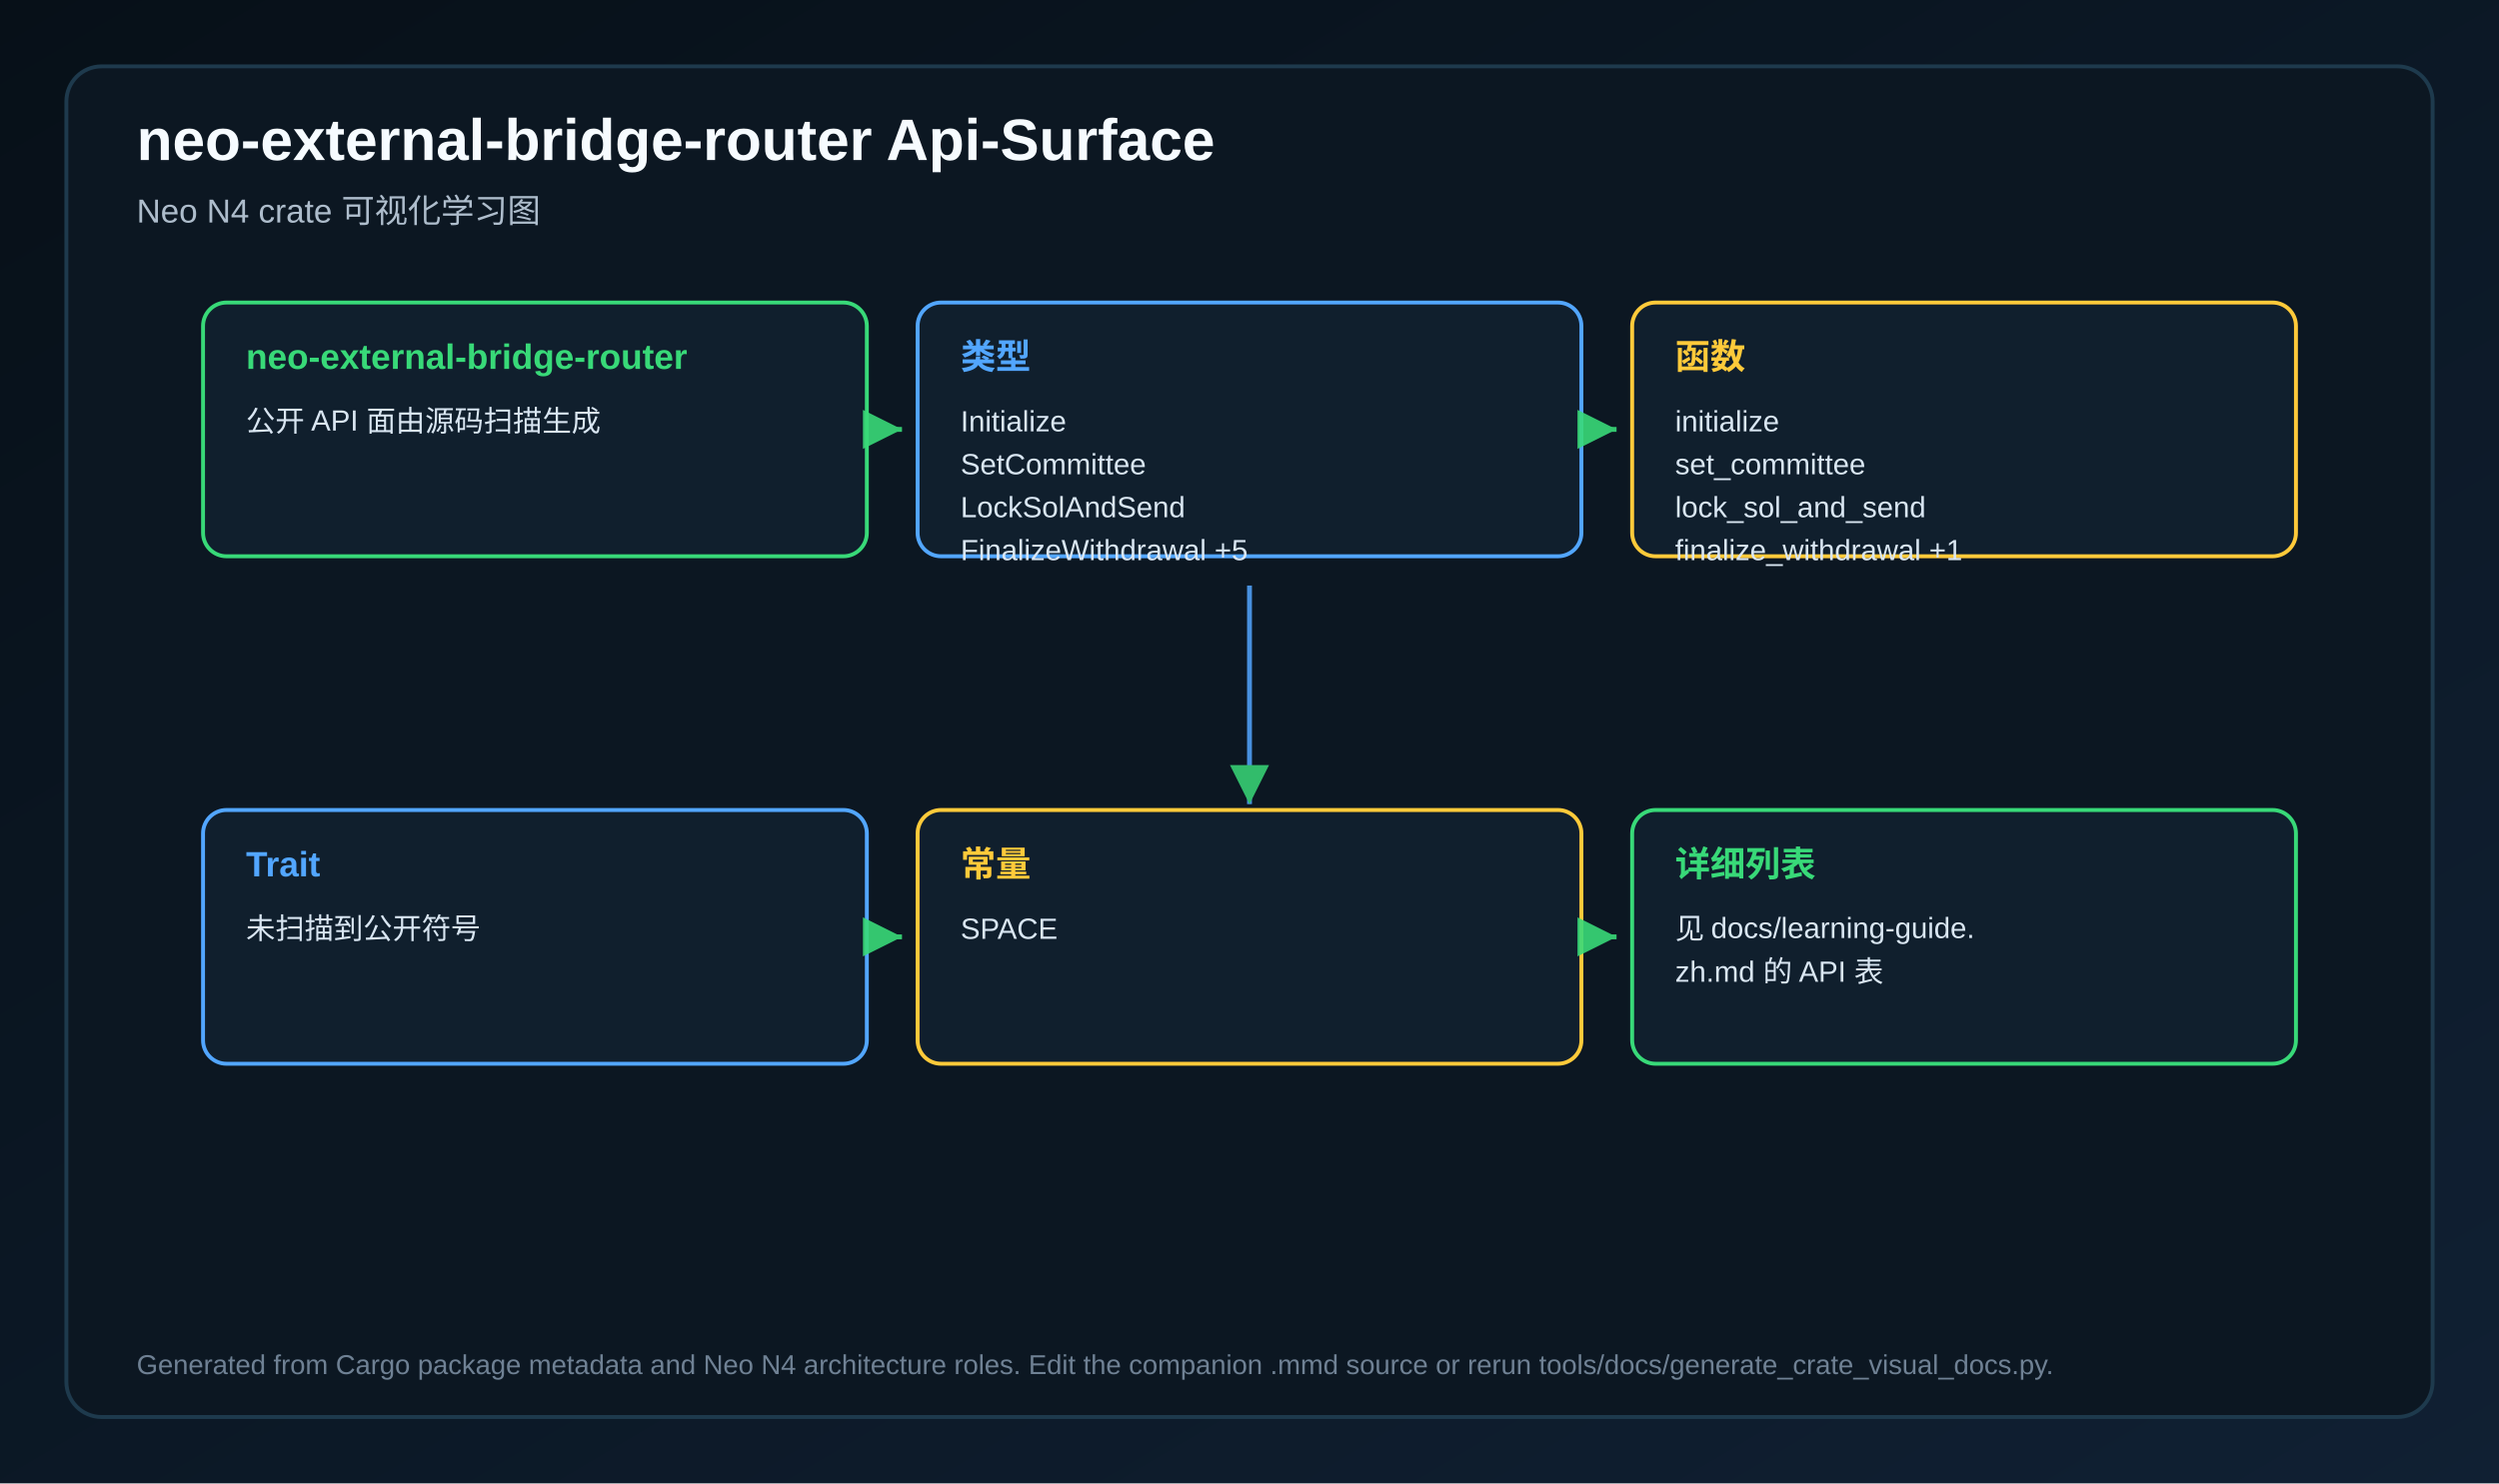
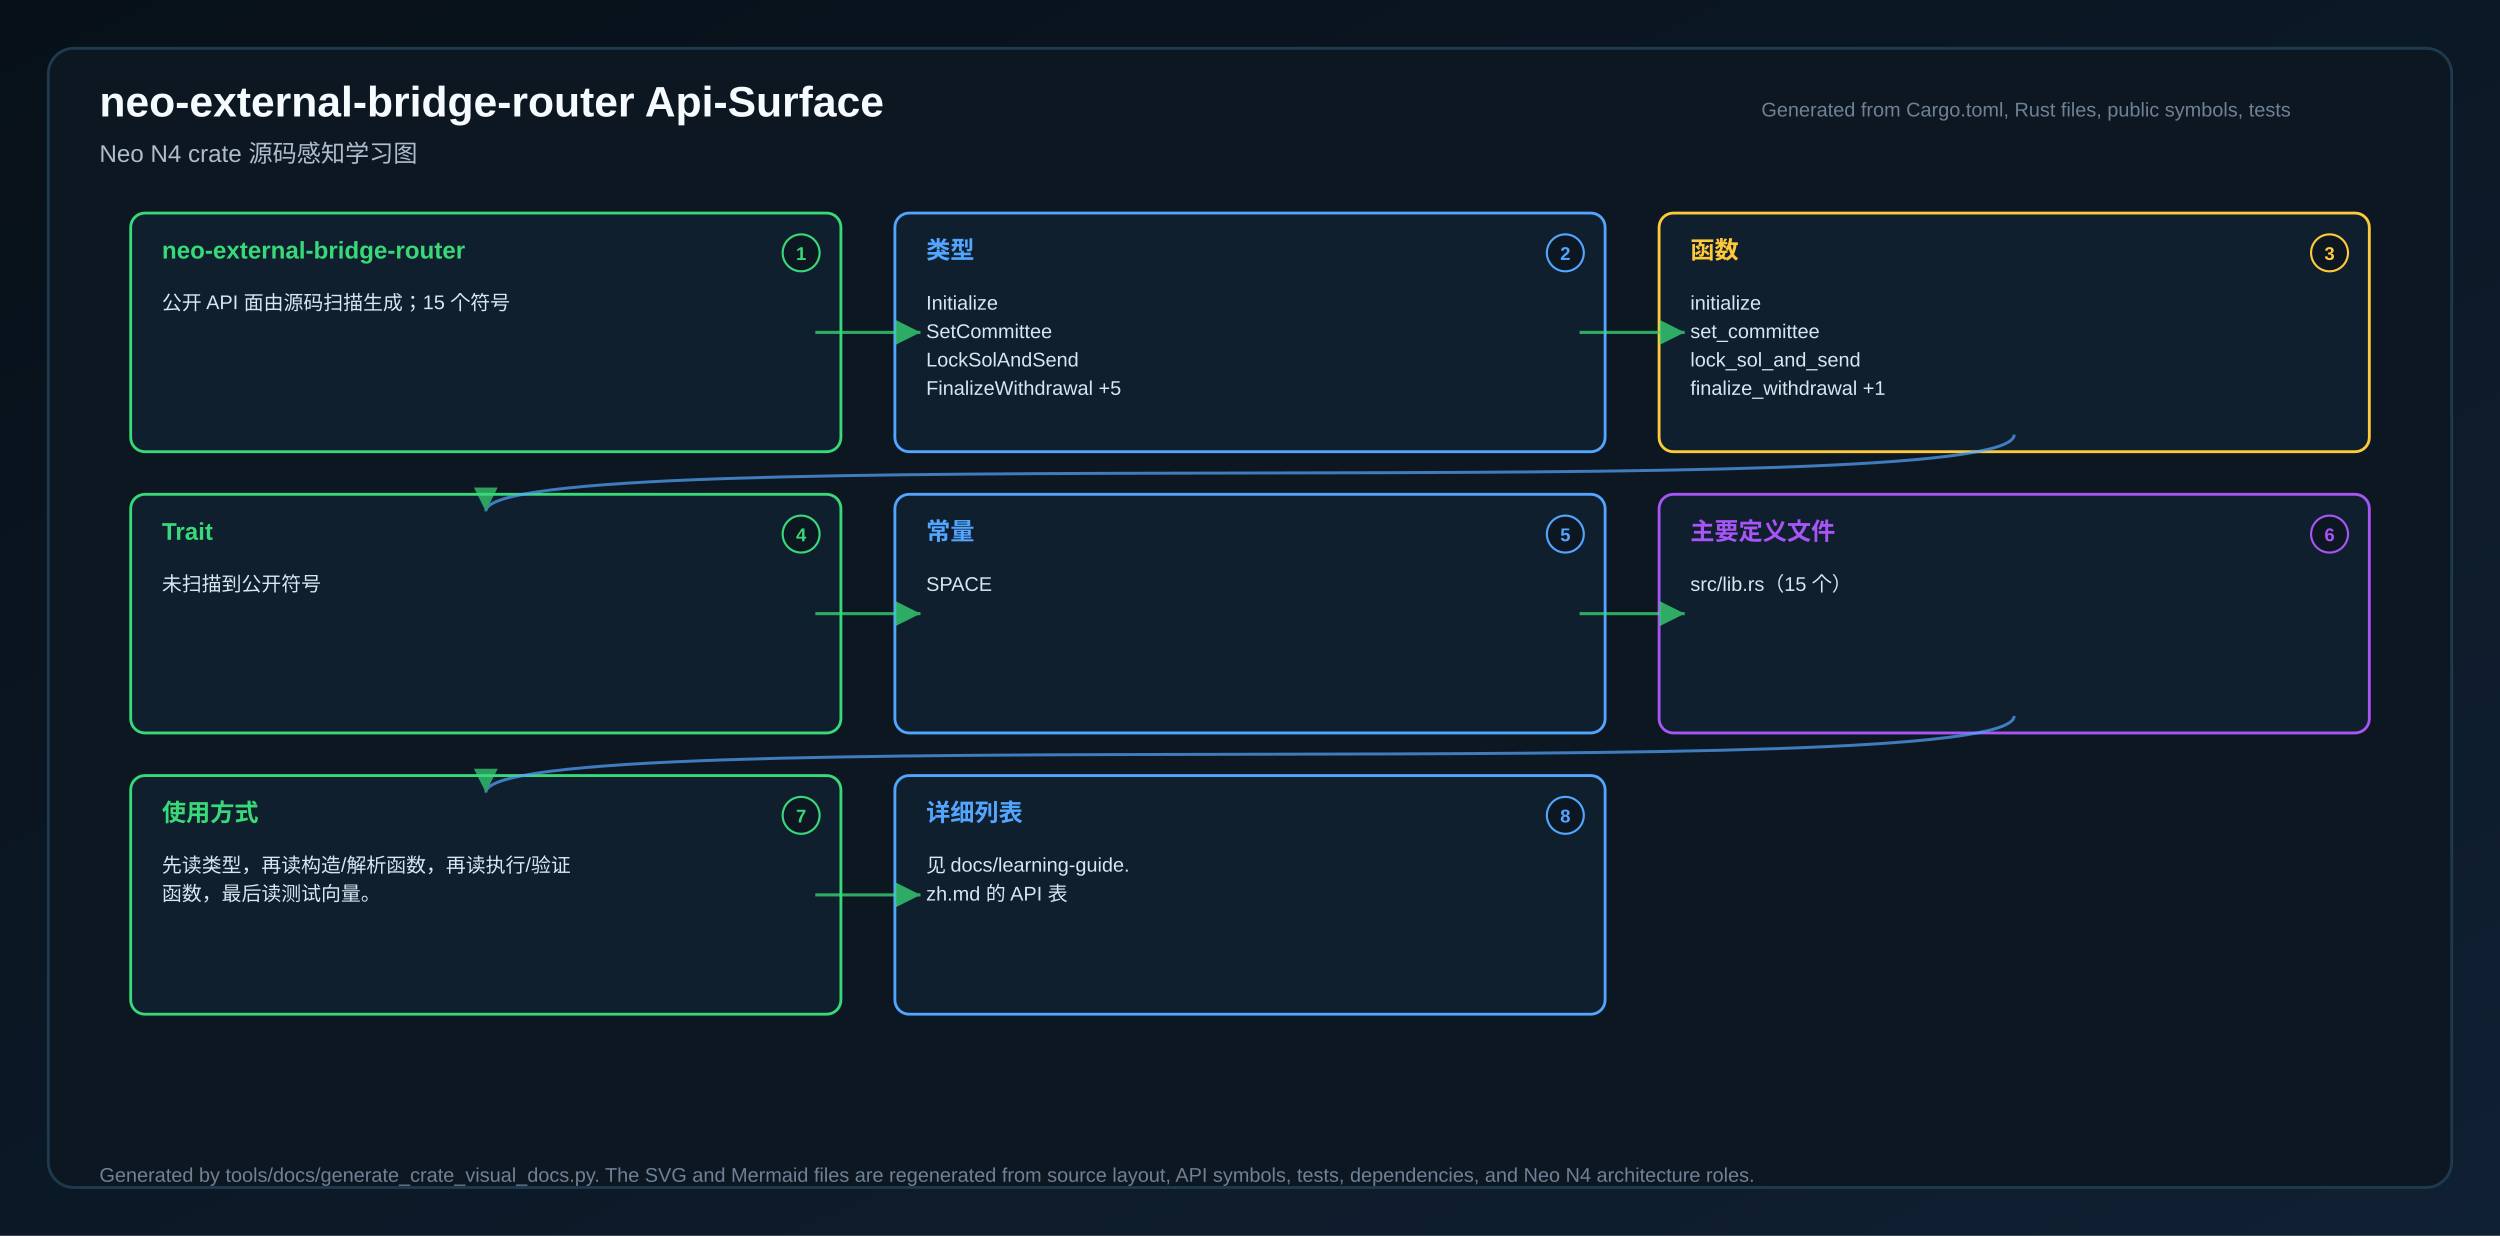
- <svg xmlns="http://www.w3.org/2000/svg" width="1280" height="760" viewBox="0 0 1280 760" role="img" aria-label="neo-external-bridge-router Api-Surface">
+ <svg xmlns="http://www.w3.org/2000/svg" width="1760" height="870" viewBox="0 0 1760 870" role="img" aria-label="neo-external-bridge-router Api-Surface">
  <defs>
    <linearGradient id="bg" x1="0" x2="1" y1="0" y2="1">
      <stop offset="0" stop-color="#071018" />
      <stop offset="1" stop-color="#102033" />
    </linearGradient>
    <marker id="arrow" markerWidth="12" markerHeight="12" refX="10" refY="6" orient="auto">
      <path d="M2,2 L10,6 L2,10 Z" fill="#38d978" />
    </marker>
  </defs>
-   <rect x="0" y="0" width="1280" height="760" fill="url(#bg)" />
-   <rect x="34" y="34" width="1212" height="692" rx="18" fill="#0c1722" stroke="#1e3a4d" stroke-width="2" />
+   <rect x="0" y="0" width="1760" height="870" fill="url(#bg)" />
+   <rect x="34" y="34" width="1692" height="802" rx="18" fill="#0c1722" stroke="#1e3a4d" stroke-width="2" />
  <text x="70" y="82" fill="#f6fbff" font-size="30" font-family="Segoe UI, Arial, sans-serif" font-weight="700">neo-external-bridge-router Api-Surface</text>
-   <text x="70" y="114" fill="#aebdcc" font-size="17" font-family="Segoe UI, Arial, sans-serif">Neo N4 crate 可视化学习图</text>
-   <rect x="104" y="155" width="340" height="130" rx="12" fill="#101f2d" stroke="#38d978" stroke-width="2" />
-   <text x="126" y="189" fill="#38d978" font-size="18" font-family="Segoe UI, Arial, sans-serif" font-weight="700">neo-external-bridge-router</text>
-   <text x="126" y="221" fill="#d9e6f2" font-size="15" font-family="Segoe UI, Arial, sans-serif">公开 API 面由源码扫描生成</text>
-   <rect x="470" y="155" width="340" height="130" rx="12" fill="#101f2d" stroke="#52a6ff" stroke-width="2" />
-   <text x="492" y="189" fill="#52a6ff" font-size="18" font-family="Segoe UI, Arial, sans-serif" font-weight="700">类型</text>
-   <text x="492" y="221" fill="#d9e6f2" font-size="15" font-family="Segoe UI, Arial, sans-serif">Initialize</text>
-   <text x="492" y="243" fill="#d9e6f2" font-size="15" font-family="Segoe UI, Arial, sans-serif">SetCommittee</text>
-   <text x="492" y="265" fill="#d9e6f2" font-size="15" font-family="Segoe UI, Arial, sans-serif">LockSolAndSend</text>
-   <text x="492" y="287" fill="#d9e6f2" font-size="15" font-family="Segoe UI, Arial, sans-serif">FinalizeWithdrawal +5</text>
-   <line x1="452" y1="220" x2="462" y2="220" stroke="#38d978" stroke-width="2.5" marker-end="url(#arrow)" opacity="0.9" />
-   <rect x="836" y="155" width="340" height="130" rx="12" fill="#101f2d" stroke="#ffca3a" stroke-width="2" />
-   <text x="858" y="189" fill="#ffca3a" font-size="18" font-family="Segoe UI, Arial, sans-serif" font-weight="700">函数</text>
-   <text x="858" y="221" fill="#d9e6f2" font-size="15" font-family="Segoe UI, Arial, sans-serif">initialize</text>
-   <text x="858" y="243" fill="#d9e6f2" font-size="15" font-family="Segoe UI, Arial, sans-serif">set_committee</text>
-   <text x="858" y="265" fill="#d9e6f2" font-size="15" font-family="Segoe UI, Arial, sans-serif">lock_sol_and_send</text>
-   <text x="858" y="287" fill="#d9e6f2" font-size="15" font-family="Segoe UI, Arial, sans-serif">finalize_withdrawal +1</text>
-   <line x1="818" y1="220" x2="828" y2="220" stroke="#38d978" stroke-width="2.5" marker-end="url(#arrow)" opacity="0.9" />
-   <rect x="104" y="415" width="340" height="130" rx="12" fill="#101f2d" stroke="#52a6ff" stroke-width="2" />
-   <text x="126" y="449" fill="#52a6ff" font-size="18" font-family="Segoe UI, Arial, sans-serif" font-weight="700">Trait</text>
-   <text x="126" y="481" fill="#d9e6f2" font-size="15" font-family="Segoe UI, Arial, sans-serif">未扫描到公开符号</text>
-   <rect x="470" y="415" width="340" height="130" rx="12" fill="#101f2d" stroke="#ffca3a" stroke-width="2" />
-   <text x="492" y="449" fill="#ffca3a" font-size="18" font-family="Segoe UI, Arial, sans-serif" font-weight="700">常量</text>
-   <text x="492" y="481" fill="#d9e6f2" font-size="15" font-family="Segoe UI, Arial, sans-serif">SPACE</text>
-   <line x1="452" y1="480" x2="462" y2="480" stroke="#38d978" stroke-width="2.5" marker-end="url(#arrow)" opacity="0.9" />
-   <rect x="836" y="415" width="340" height="130" rx="12" fill="#101f2d" stroke="#38d978" stroke-width="2" />
-   <text x="858" y="449" fill="#38d978" font-size="18" font-family="Segoe UI, Arial, sans-serif" font-weight="700">详细列表</text>
-   <text x="858" y="481" fill="#d9e6f2" font-size="15" font-family="Segoe UI, Arial, sans-serif">见 docs/learning-guide.</text>
-   <text x="858" y="503" fill="#d9e6f2" font-size="15" font-family="Segoe UI, Arial, sans-serif">zh.md 的 API 表</text>
-   <line x1="818" y1="480" x2="828" y2="480" stroke="#38d978" stroke-width="2.5" marker-end="url(#arrow)" opacity="0.9" />
-   <path d="M640 300 C640 350 640 370 640 412" stroke="#52a6ff" stroke-width="2.5" fill="none" marker-end="url(#arrow)" opacity="0.85" />
-   <text x="70" y="704" fill="#6f8194" font-size="14" font-family="Segoe UI, Arial, sans-serif">Generated from Cargo package metadata and Neo N4 architecture roles. Edit the companion .mmd source or rerun tools/docs/generate_crate_visual_docs.py.</text>
+   <text x="70" y="114" fill="#aebdcc" font-size="17" font-family="Segoe UI, Arial, sans-serif">Neo N4 crate 源码感知学习图</text>
+   <text x="1240" y="82" fill="#6f8194" font-size="14" font-family="Segoe UI, Arial, sans-serif">Generated from Cargo.toml, Rust files, public symbols, tests</text>
+   <rect x="92" y="150" width="500" height="168" rx="10" fill="#101f2d" stroke="#38d978" stroke-width="2" />
+   <circle cx="564" cy="178" r="13" fill="#0c1722" stroke="#38d978" stroke-width="1.5" />
+   <text x="564" y="183" text-anchor="middle" fill="#38d978" font-size="13" font-family="Segoe UI, Arial, sans-serif" font-weight="700">1</text>
+   <text x="114" y="182" fill="#38d978" font-size="17" font-family="Segoe UI, Arial, sans-serif" font-weight="700">neo-external-bridge-router</text>
+   <text x="114" y="218" fill="#d9e6f2" font-size="14" font-family="Segoe UI, Arial, sans-serif">公开 API 面由源码扫描生成；15 个符号</text>
+   <rect x="630" y="150" width="500" height="168" rx="10" fill="#101f2d" stroke="#52a6ff" stroke-width="2" />
+   <circle cx="1102" cy="178" r="13" fill="#0c1722" stroke="#52a6ff" stroke-width="1.5" />
+   <text x="1102" y="183" text-anchor="middle" fill="#52a6ff" font-size="13" font-family="Segoe UI, Arial, sans-serif" font-weight="700">2</text>
+   <text x="652" y="182" fill="#52a6ff" font-size="17" font-family="Segoe UI, Arial, sans-serif" font-weight="700">类型</text>
+   <text x="652" y="218" fill="#d9e6f2" font-size="14" font-family="Segoe UI, Arial, sans-serif">Initialize</text>
+   <text x="652" y="238" fill="#d9e6f2" font-size="14" font-family="Segoe UI, Arial, sans-serif">SetCommittee</text>
+   <text x="652" y="258" fill="#d9e6f2" font-size="14" font-family="Segoe UI, Arial, sans-serif">LockSolAndSend</text>
+   <text x="652" y="278" fill="#d9e6f2" font-size="14" font-family="Segoe UI, Arial, sans-serif">FinalizeWithdrawal +5</text>
+   <rect x="1168" y="150" width="500" height="168" rx="10" fill="#101f2d" stroke="#ffca3a" stroke-width="2" />
+   <circle cx="1640" cy="178" r="13" fill="#0c1722" stroke="#ffca3a" stroke-width="1.5" />
+   <text x="1640" y="183" text-anchor="middle" fill="#ffca3a" font-size="13" font-family="Segoe UI, Arial, sans-serif" font-weight="700">3</text>
+   <text x="1190" y="182" fill="#ffca3a" font-size="17" font-family="Segoe UI, Arial, sans-serif" font-weight="700">函数</text>
+   <text x="1190" y="218" fill="#d9e6f2" font-size="14" font-family="Segoe UI, Arial, sans-serif">initialize</text>
+   <text x="1190" y="238" fill="#d9e6f2" font-size="14" font-family="Segoe UI, Arial, sans-serif">set_committee</text>
+   <text x="1190" y="258" fill="#d9e6f2" font-size="14" font-family="Segoe UI, Arial, sans-serif">lock_sol_and_send</text>
+   <text x="1190" y="278" fill="#d9e6f2" font-size="14" font-family="Segoe UI, Arial, sans-serif">finalize_withdrawal +1</text>
+   <rect x="92" y="348" width="500" height="168" rx="10" fill="#101f2d" stroke="#38d978" stroke-width="2" />
+   <circle cx="564" cy="376" r="13" fill="#0c1722" stroke="#38d978" stroke-width="1.5" />
+   <text x="564" y="381" text-anchor="middle" fill="#38d978" font-size="13" font-family="Segoe UI, Arial, sans-serif" font-weight="700">4</text>
+   <text x="114" y="380" fill="#38d978" font-size="17" font-family="Segoe UI, Arial, sans-serif" font-weight="700">Trait</text>
+   <text x="114" y="416" fill="#d9e6f2" font-size="14" font-family="Segoe UI, Arial, sans-serif">未扫描到公开符号</text>
+   <rect x="630" y="348" width="500" height="168" rx="10" fill="#101f2d" stroke="#52a6ff" stroke-width="2" />
+   <circle cx="1102" cy="376" r="13" fill="#0c1722" stroke="#52a6ff" stroke-width="1.5" />
+   <text x="1102" y="381" text-anchor="middle" fill="#52a6ff" font-size="13" font-family="Segoe UI, Arial, sans-serif" font-weight="700">5</text>
+   <text x="652" y="380" fill="#52a6ff" font-size="17" font-family="Segoe UI, Arial, sans-serif" font-weight="700">常量</text>
+   <text x="652" y="416" fill="#d9e6f2" font-size="14" font-family="Segoe UI, Arial, sans-serif">SPACE</text>
+   <rect x="1168" y="348" width="500" height="168" rx="10" fill="#101f2d" stroke="#a855f7" stroke-width="2" />
+   <circle cx="1640" cy="376" r="13" fill="#0c1722" stroke="#a855f7" stroke-width="1.5" />
+   <text x="1640" y="381" text-anchor="middle" fill="#a855f7" font-size="13" font-family="Segoe UI, Arial, sans-serif" font-weight="700">6</text>
+   <text x="1190" y="380" fill="#a855f7" font-size="17" font-family="Segoe UI, Arial, sans-serif" font-weight="700">主要定义文件</text>
+   <text x="1190" y="416" fill="#d9e6f2" font-size="14" font-family="Segoe UI, Arial, sans-serif">src/lib.rs（15 个）</text>
+   <rect x="92" y="546" width="500" height="168" rx="10" fill="#101f2d" stroke="#38d978" stroke-width="2" />
+   <circle cx="564" cy="574" r="13" fill="#0c1722" stroke="#38d978" stroke-width="1.5" />
+   <text x="564" y="579" text-anchor="middle" fill="#38d978" font-size="13" font-family="Segoe UI, Arial, sans-serif" font-weight="700">7</text>
+   <text x="114" y="578" fill="#38d978" font-size="17" font-family="Segoe UI, Arial, sans-serif" font-weight="700">使用方式</text>
+   <text x="114" y="614" fill="#d9e6f2" font-size="14" font-family="Segoe UI, Arial, sans-serif">先读类型，再读构造/解析函数，再读执行/验证</text>
+   <text x="114" y="634" fill="#d9e6f2" font-size="14" font-family="Segoe UI, Arial, sans-serif">函数，最后读测试向量。</text>
+   <rect x="630" y="546" width="500" height="168" rx="10" fill="#101f2d" stroke="#52a6ff" stroke-width="2" />
+   <circle cx="1102" cy="574" r="13" fill="#0c1722" stroke="#52a6ff" stroke-width="1.5" />
+   <text x="1102" y="579" text-anchor="middle" fill="#52a6ff" font-size="13" font-family="Segoe UI, Arial, sans-serif" font-weight="700">8</text>
+   <text x="652" y="578" fill="#52a6ff" font-size="17" font-family="Segoe UI, Arial, sans-serif" font-weight="700">详细列表</text>
+   <text x="652" y="614" fill="#d9e6f2" font-size="14" font-family="Segoe UI, Arial, sans-serif">见 docs/learning-guide.</text>
+   <text x="652" y="634" fill="#d9e6f2" font-size="14" font-family="Segoe UI, Arial, sans-serif">zh.md 的 API 表</text>
+   <line x1="574" y1="234" x2="648" y2="234" stroke="#38d978" stroke-width="2.2" marker-end="url(#arrow)" opacity="0.75" />
+   <line x1="1112" y1="234" x2="1186" y2="234" stroke="#38d978" stroke-width="2.2" marker-end="url(#arrow)" opacity="0.75" />
+   <line x1="574" y1="432" x2="648" y2="432" stroke="#38d978" stroke-width="2.2" marker-end="url(#arrow)" opacity="0.75" />
+   <line x1="1112" y1="432" x2="1186" y2="432" stroke="#38d978" stroke-width="2.2" marker-end="url(#arrow)" opacity="0.75" />
+   <line x1="574" y1="630" x2="648" y2="630" stroke="#38d978" stroke-width="2.2" marker-end="url(#arrow)" opacity="0.75" />
+   <path d="M1418 306 C1418 358, 342 308, 342 360" stroke="#52a6ff" stroke-width="2.1" fill="none" marker-end="url(#arrow)" opacity="0.7" />
+   <path d="M1418 504 C1418 556, 342 506, 342 558" stroke="#52a6ff" stroke-width="2.1" fill="none" marker-end="url(#arrow)" opacity="0.7" />
+   <text x="70" y="832" fill="#6f8194" font-size="14" font-family="Segoe UI, Arial, sans-serif">Generated by tools/docs/generate_crate_visual_docs.py. The SVG and Mermaid files are regenerated from source layout, API symbols, tests, dependencies, and Neo N4 architecture roles.</text>
</svg>
